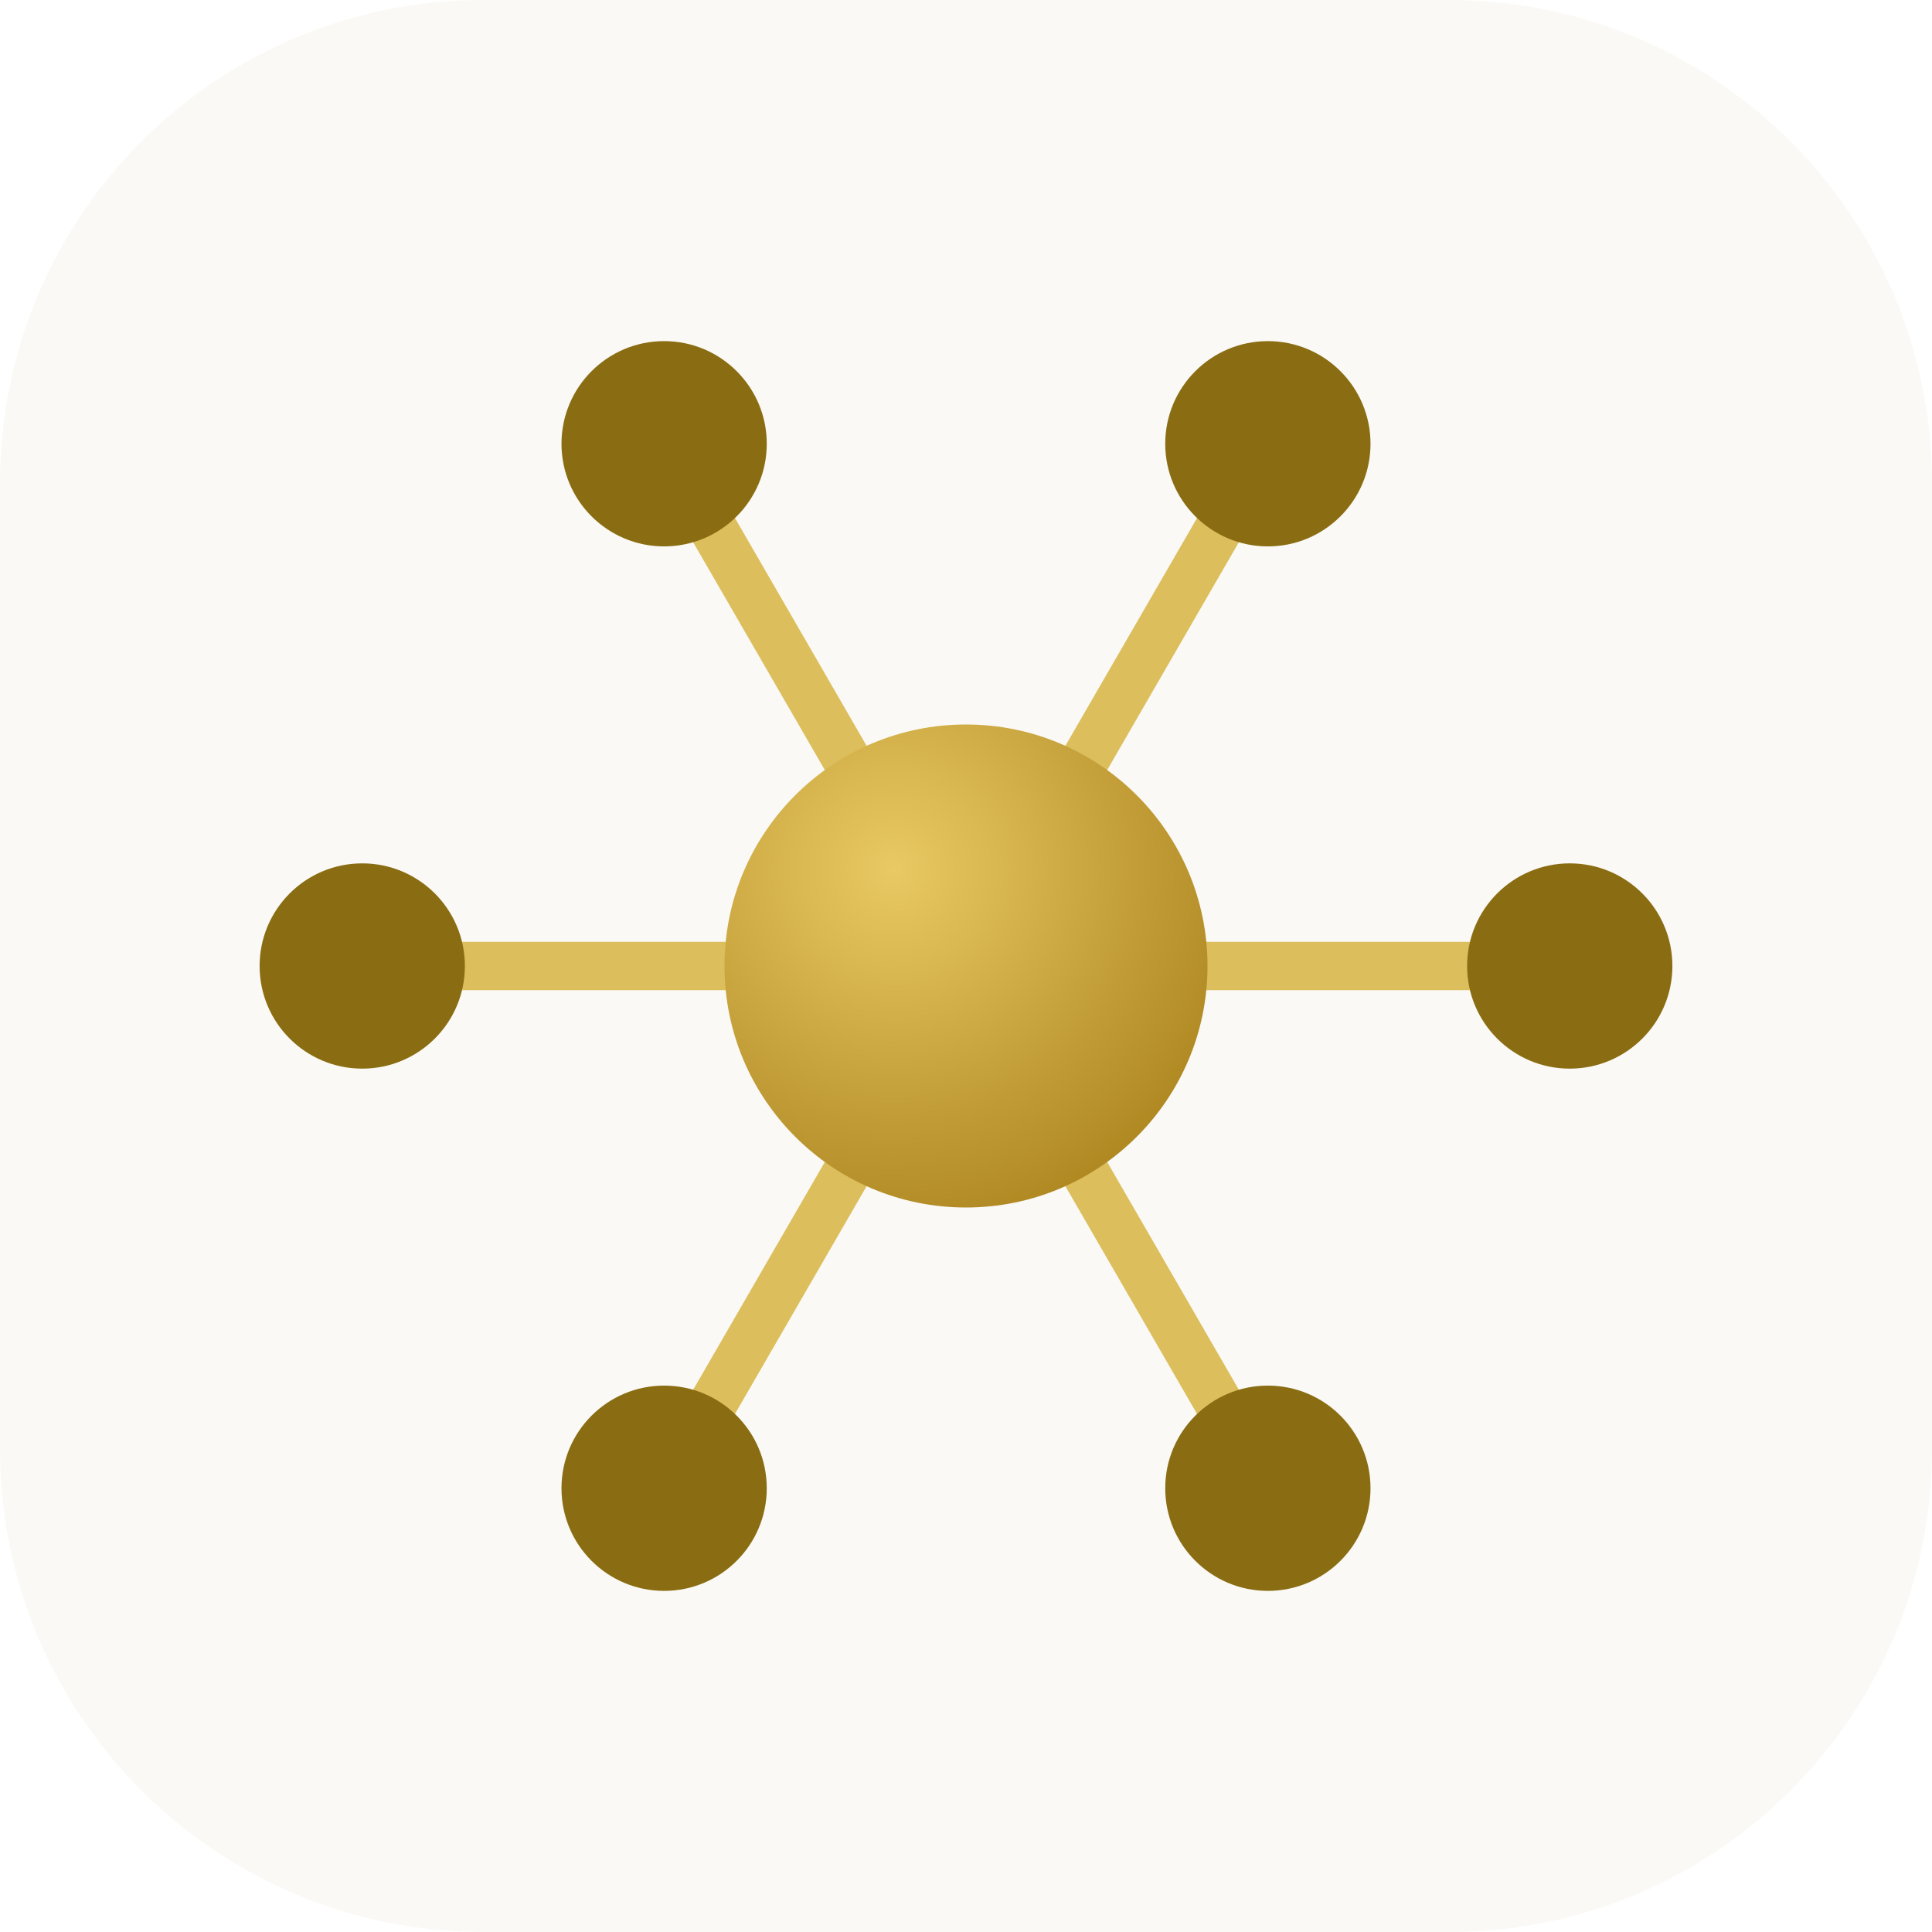
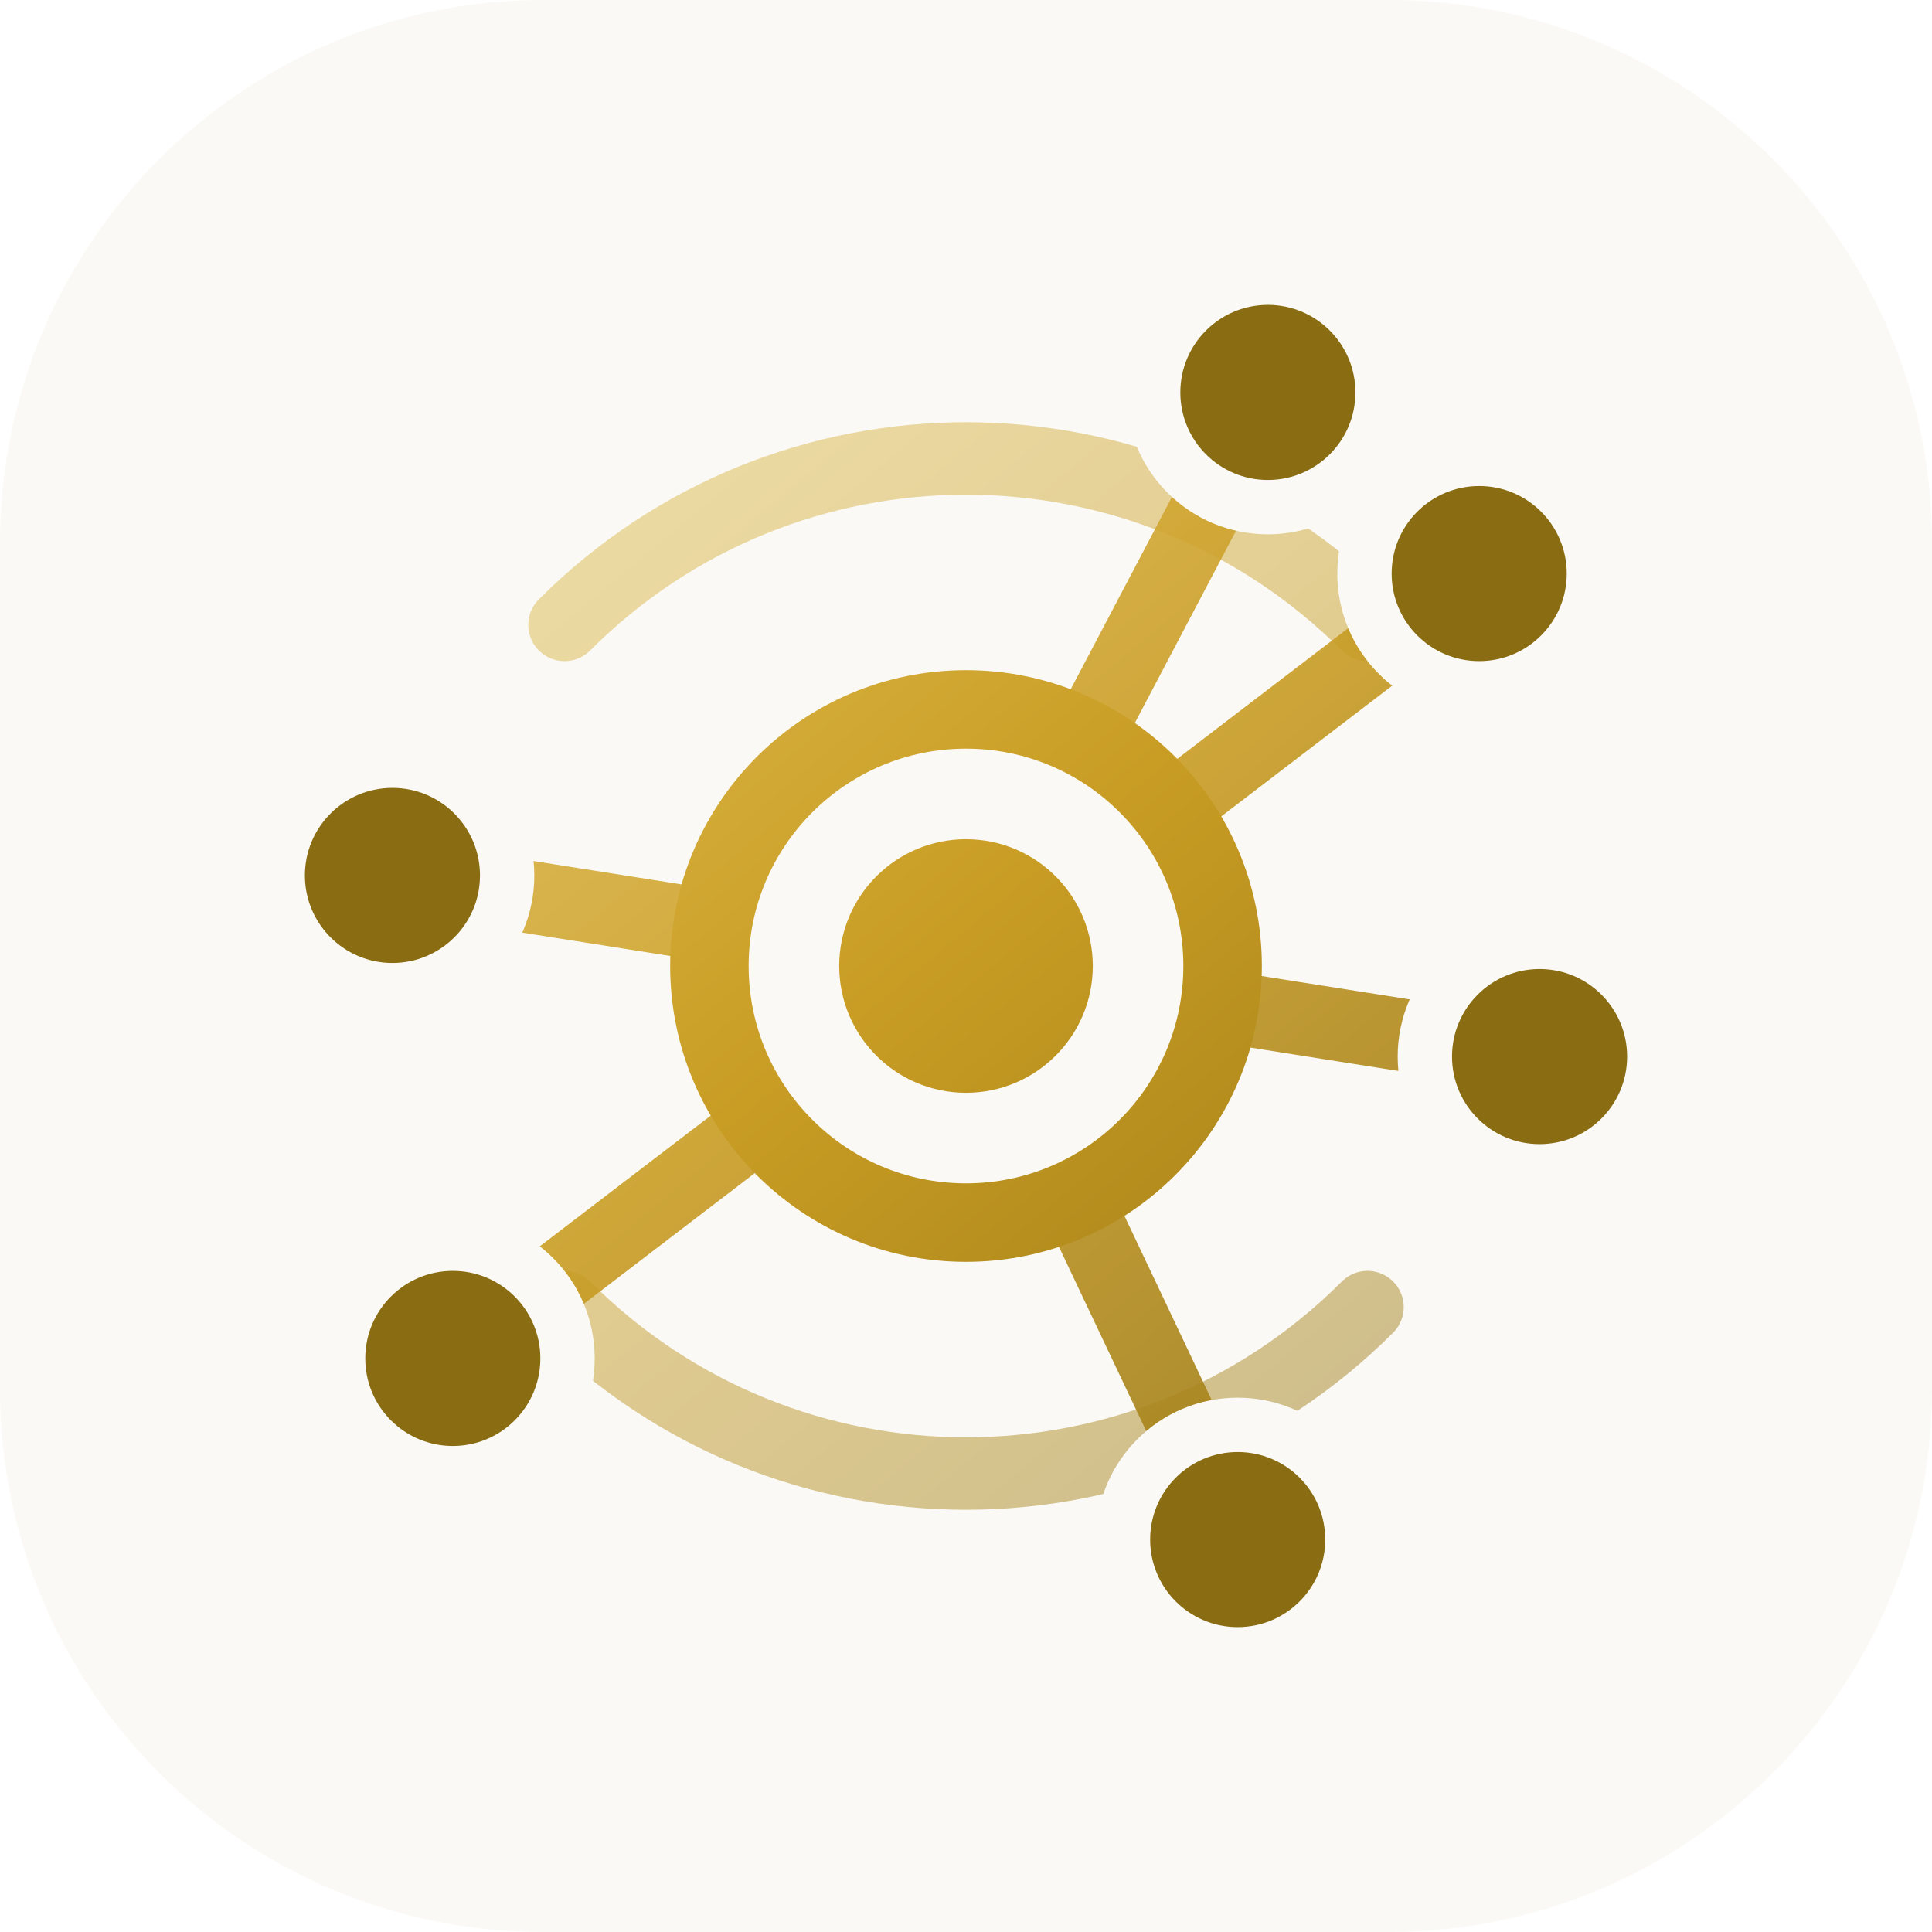
- <svg xmlns="http://www.w3.org/2000/svg" viewBox="0 0 64 64">
+ <svg xmlns="http://www.w3.org/2000/svg" viewBox="0 0 64 64" role="img" aria-labelledby="title">
  <defs>
-     <radialGradient id="g" cx="0.35" cy="0.3" r="0.85">
-       <stop offset="0" stop-color="#e9c963" />
-       <stop offset="1" stop-color="#a8801a" />
-     </radialGradient>
+     <linearGradient id="gold" x1="12" y1="8" x2="52" y2="56" gradientUnits="userSpaceOnUse">
+       <stop stop-color="#e9c963" />
+       <stop offset=".48" stop-color="#c99d24" />
+       <stop offset="1" stop-color="#8a6d12" />
+     </linearGradient>
  </defs>
-   <rect width="64" height="64" rx="16" fill="#faf9f5" />
-   <g stroke="#d4af37" stroke-width="1.6" stroke-linecap="round" opacity="0.8">
-     <line x1="32" y1="32" x2="52" y2="32" />
-     <line x1="32" y1="32" x2="42" y2="49.3" />
-     <line x1="32" y1="32" x2="22" y2="49.3" />
-     <line x1="32" y1="32" x2="12" y2="32" />
-     <line x1="32" y1="32" x2="22" y2="14.7" />
-     <line x1="32" y1="32" x2="42" y2="14.7" />
+   <rect width="64" height="64" rx="18" fill="#faf9f5" />
+   <g fill="none" stroke="url(#gold)" stroke-linecap="round" stroke-width="2.4">
+     <path d="M32 32 49 19M32 32l19 3M32 32l9 19M32 32 15 45M32 32 13 29M32 32l10-19" opacity=".9" />
+     <path d="M18.7 20.7a18.8 18.8 0 0 1 26.6 0M45.3 43.3a18.8 18.8 0 0 1-26.6 0" opacity=".48" />
  </g>
-   <g fill="#8a6d12">
-     <circle cx="52" cy="32" r="3.4" />
-     <circle cx="42" cy="49.3" r="3.4" />
-     <circle cx="22" cy="49.3" r="3.4" />
-     <circle cx="12" cy="32" r="3.4" />
-     <circle cx="22" cy="14.7" r="3.4" />
-     <circle cx="42" cy="14.7" r="3.4" />
+   <g fill="#8a6d12" stroke="#faf9f5" stroke-width="1.8">
+     <circle cx="49" cy="19" r="3.8" />
+     <circle cx="51" cy="35" r="3.8" />
+     <circle cx="41" cy="51" r="3.8" />
+     <circle cx="15" cy="45" r="3.8" />
+     <circle cx="13" cy="29" r="3.8" />
+     <circle cx="42" cy="13" r="3.8" />
  </g>
-   <circle cx="32" cy="32" r="8" fill="url(#g)" />
+   <circle cx="32" cy="32" r="8.5" fill="#faf9f5" stroke="url(#gold)" stroke-width="2.6" />
+   <circle cx="32" cy="32" r="4.2" fill="url(#gold)" />
</svg>
